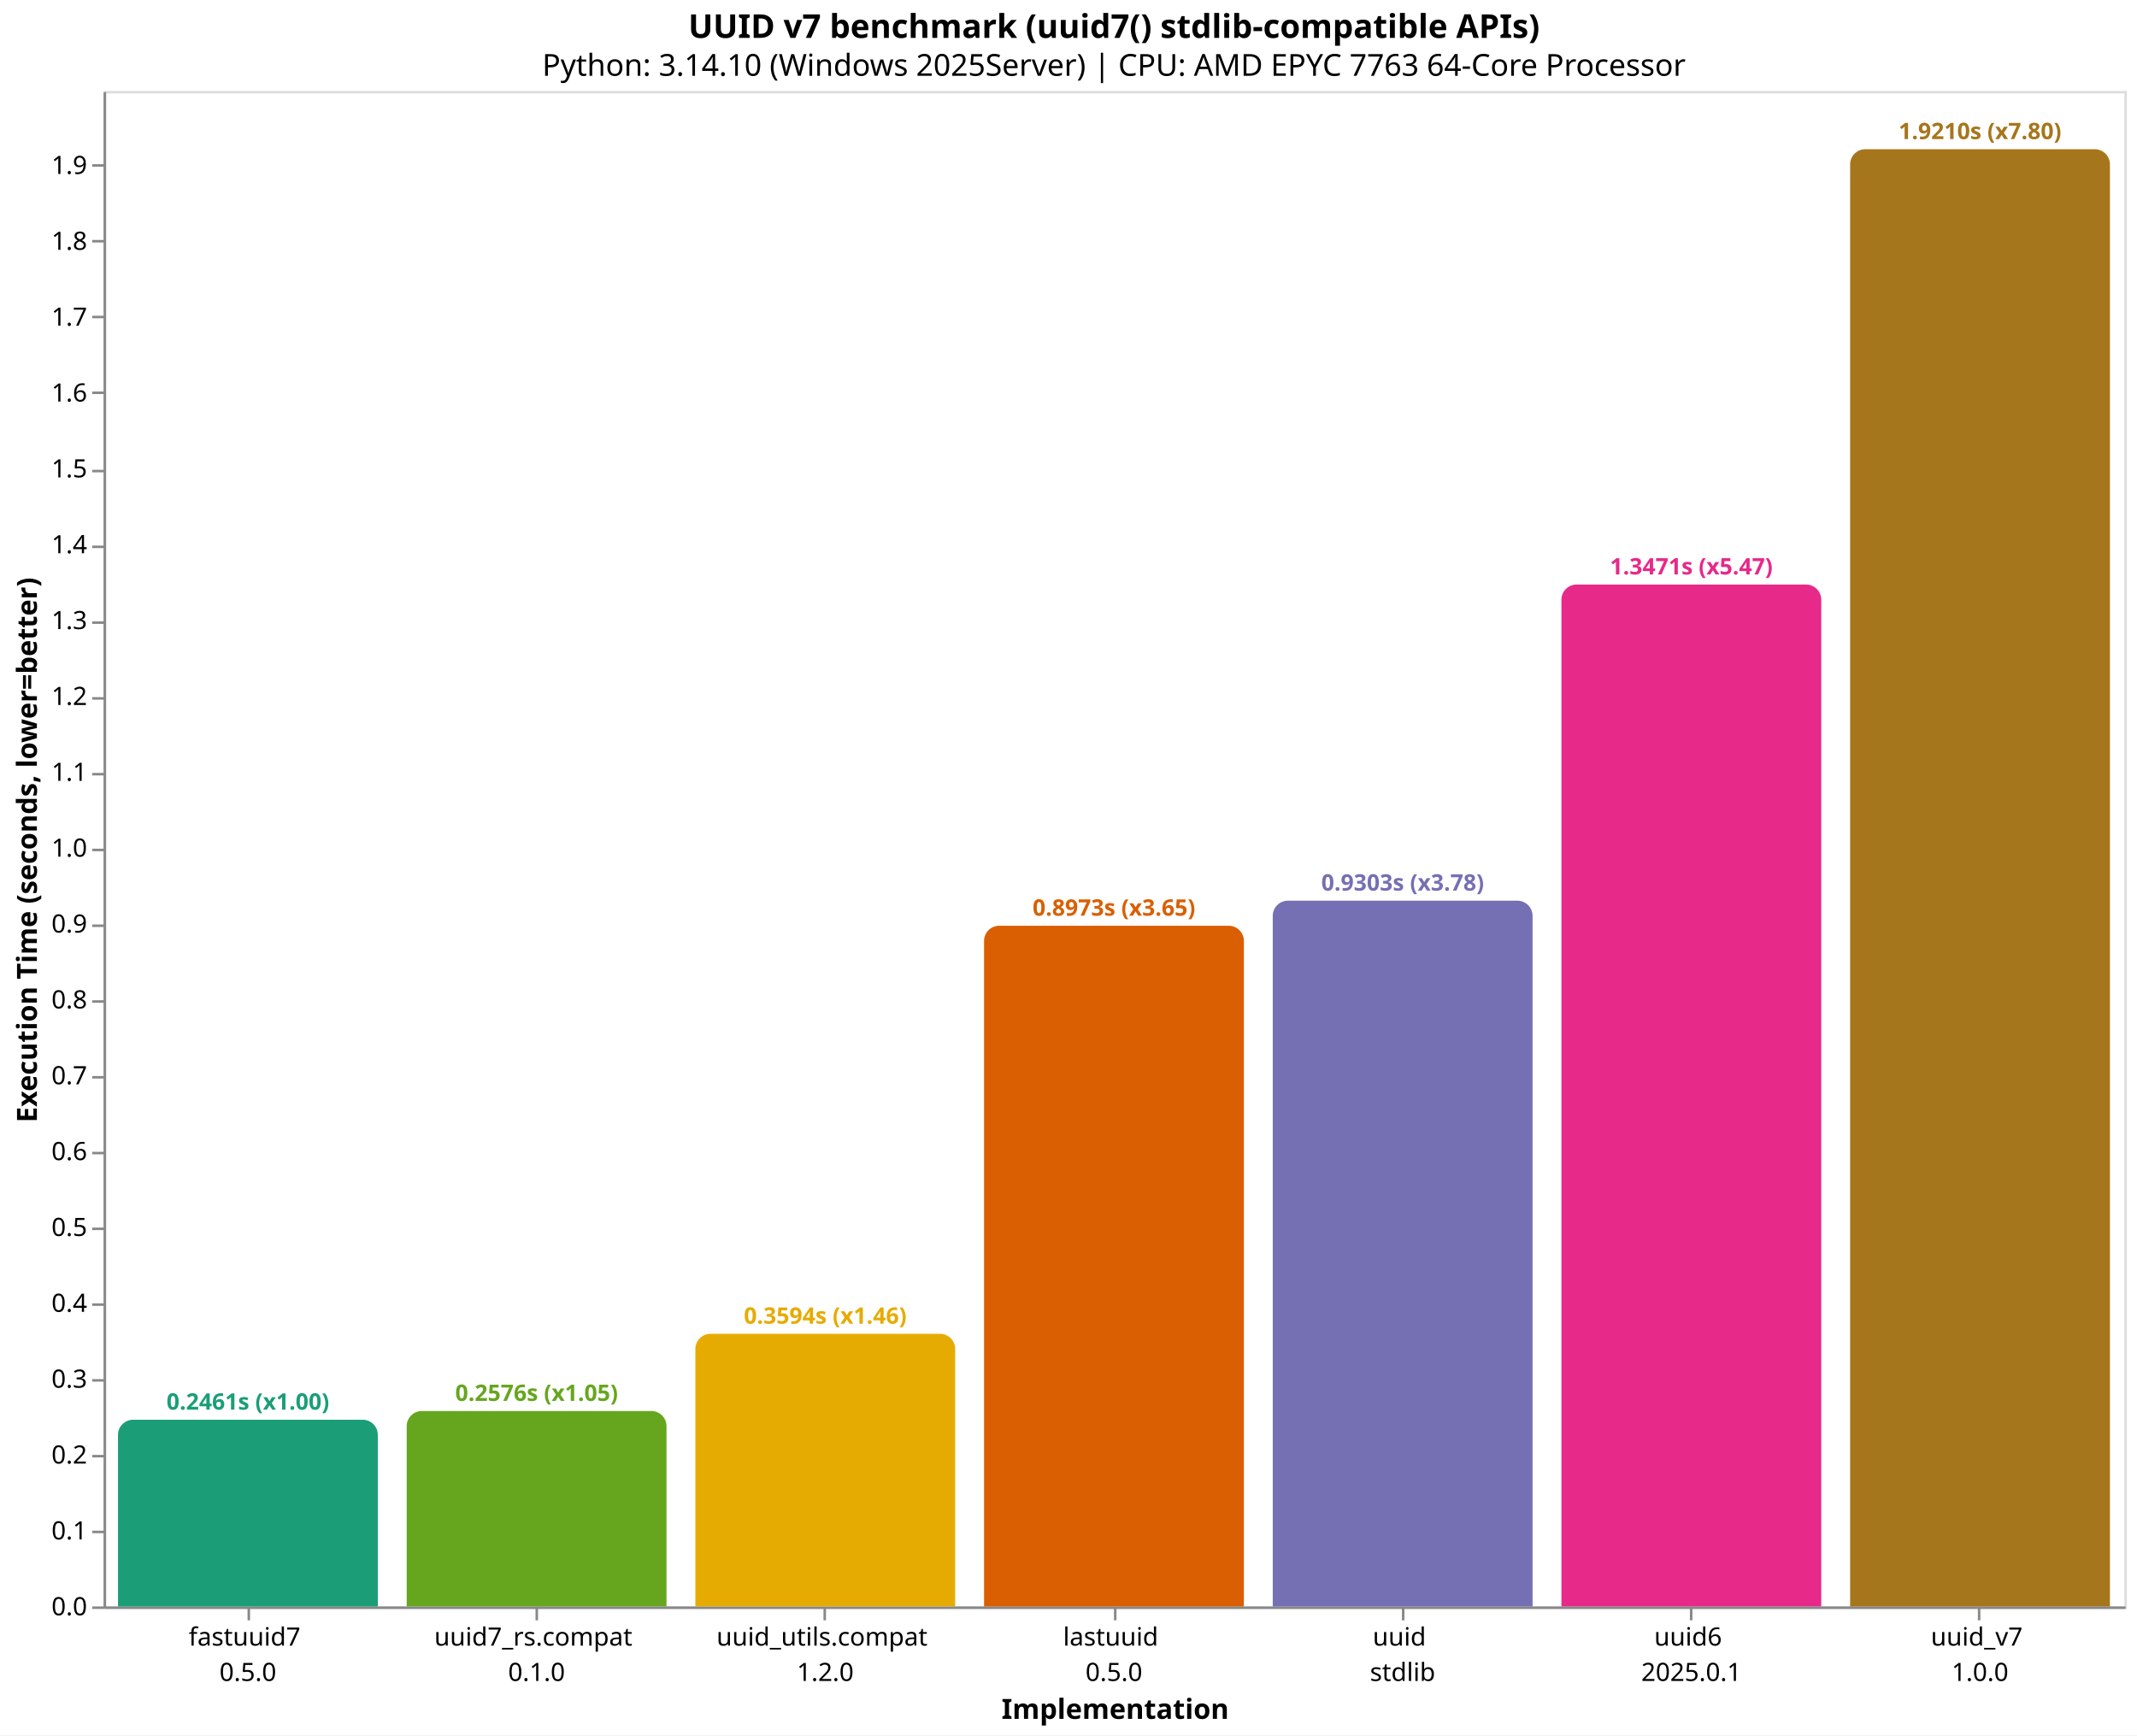
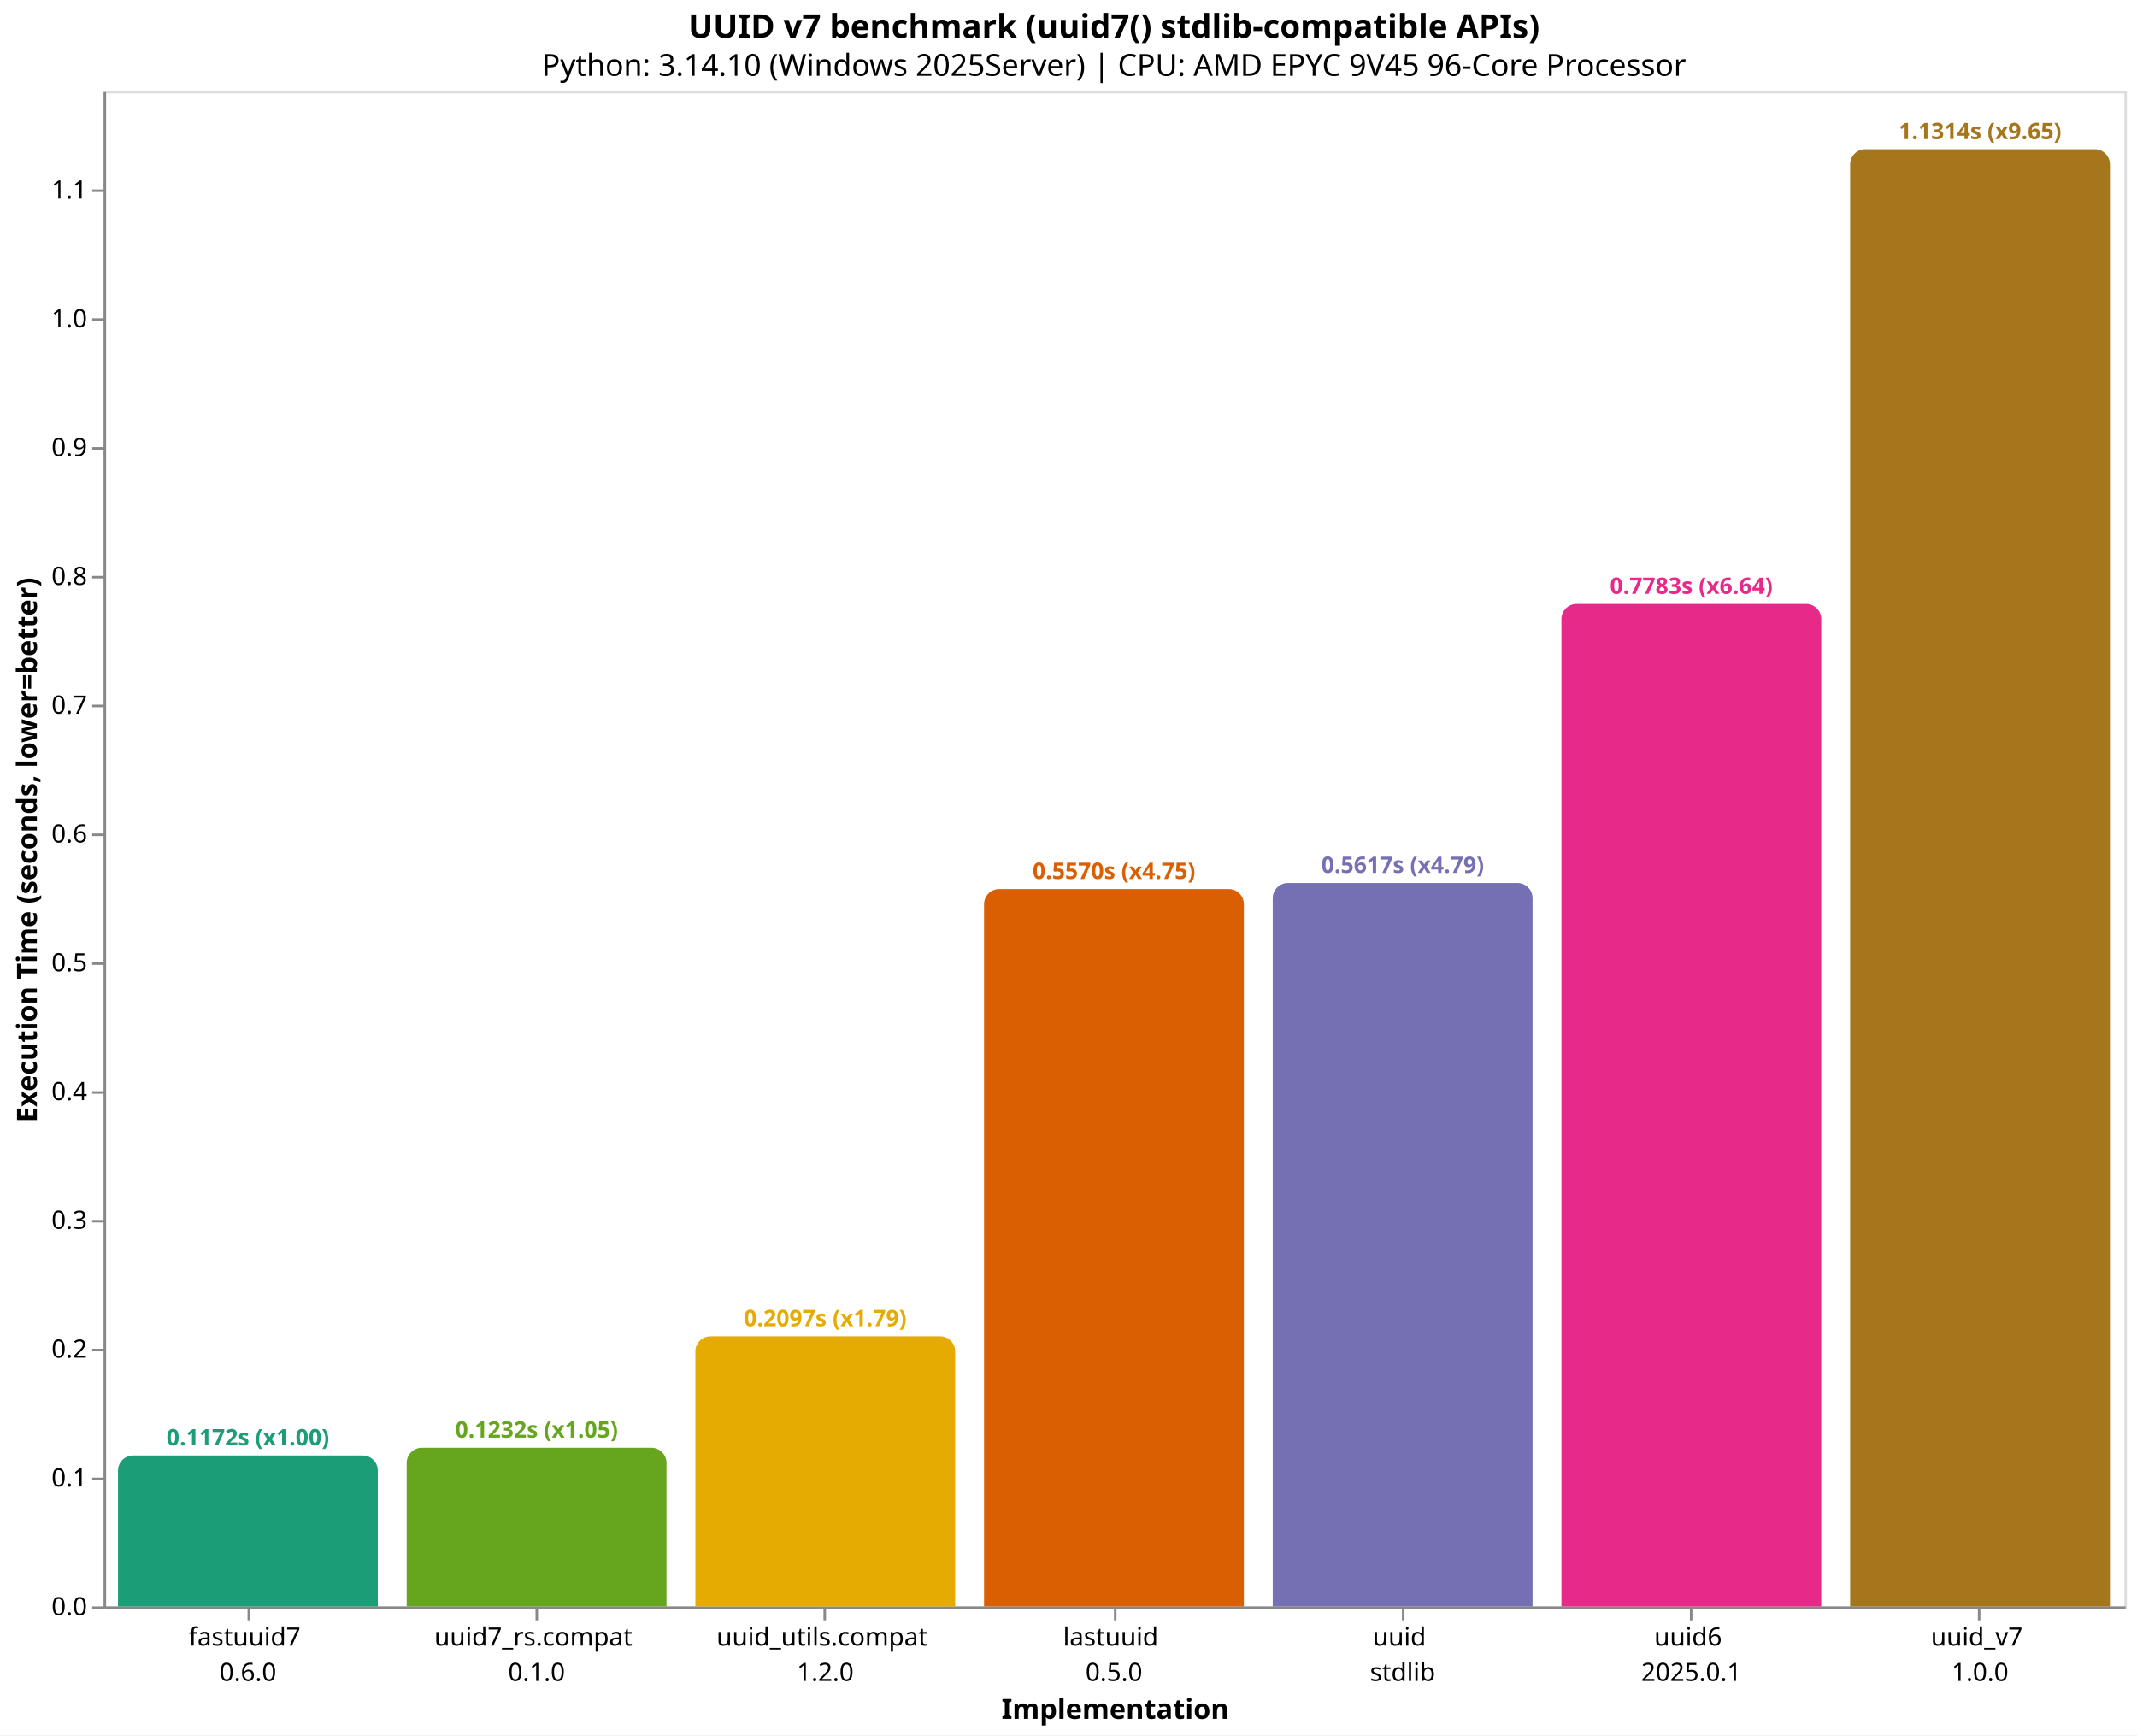
<svg xmlns="http://www.w3.org/2000/svg" version="1.1" class="marks" width="846" height="687" viewBox="0 0 846 687">
  <rect width="846" height="687" fill="white" />
  <g fill="none" stroke-miterlimit="10" transform="translate(41,36)">
    <g class="mark-group role-frame root" role="graphics-object" aria-roledescription="group mark container">
      <g transform="translate(0,0)">
        <path class="background" aria-hidden="true" d="M0.5,0.5h800v600h-800Z" stroke="#ddd" />
        <g>
-           <g class="mark-group role-axis" role="graphics-symbol" aria-roledescription="axis" aria-label="X-axis titled 'Implementation' for a discrete scale with 7 values: fastuuid7&#10;0.5.0, uuid7_rs.compat&#10;0.1.0, uuid_utils.compat&#10;1.2.0, lastuuid&#10;0.5.0, uuid&#10;stdlib, uuid6&#10;2025.0.1, uuid_v7&#10;1.0.0">
+           <g class="mark-group role-axis" role="graphics-symbol" aria-roledescription="axis" aria-label="X-axis titled 'Implementation' for a discrete scale with 7 values: fastuuid7&#10;0.6.0, uuid7_rs.compat&#10;0.1.0, uuid_utils.compat&#10;1.2.0, lastuuid&#10;0.5.0, uuid&#10;stdlib, uuid6&#10;2025.0.1, uuid_v7&#10;1.0.0">
            <g transform="translate(0.5,600.5)">
              <path class="background" aria-hidden="true" d="M0,0h0v0h0Z" pointer-events="none" />
              <g>
                <g class="mark-rule role-axis-tick" pointer-events="none">
                  <line transform="translate(57,0)" x2="0" y2="5" stroke="#888" stroke-width="1" opacity="1" />
                  <line transform="translate(171,0)" x2="0" y2="5" stroke="#888" stroke-width="1" opacity="1" />
                  <line transform="translate(285,0)" x2="0" y2="5" stroke="#888" stroke-width="1" opacity="1" />
                  <line transform="translate(400,0)" x2="0" y2="5" stroke="#888" stroke-width="1" opacity="1" />
                  <line transform="translate(514,0)" x2="0" y2="5" stroke="#888" stroke-width="1" opacity="1" />
                  <line transform="translate(628,0)" x2="0" y2="5" stroke="#888" stroke-width="1" opacity="1" />
                  <line transform="translate(742,0)" x2="0" y2="5" stroke="#888" stroke-width="1" opacity="1" />
                </g>
                <g class="mark-text role-axis-label" pointer-events="none">
                  <text text-anchor="middle" transform="translate(56.64286,15)" font-family="sans-serif" font-size="10px" fill="#000" opacity="1">
                    <tspan>fastuuid7</tspan>
-                     <tspan x="0" dy="14">0.5.0</tspan>
+                     <tspan x="0" dy="14">0.6.0</tspan>
                  </text>
                  <text text-anchor="middle" transform="translate(170.9286,15)" font-family="sans-serif" font-size="10px" fill="#000" opacity="1">
                    <tspan>uuid7_rs.compat</tspan>
                    <tspan x="0" dy="14">0.1.0</tspan>
                  </text>
                  <text text-anchor="middle" transform="translate(285.2143,15)" font-family="sans-serif" font-size="10px" fill="#000" opacity="1">
                    <tspan>uuid_utils.compat</tspan>
                    <tspan x="0" dy="14">1.2.0</tspan>
                  </text>
                  <text text-anchor="middle" transform="translate(399.5,15)" font-family="sans-serif" font-size="10px" fill="#000" opacity="1">
                    <tspan>lastuuid</tspan>
                    <tspan x="0" dy="14">0.5.0</tspan>
                  </text>
                  <text text-anchor="middle" transform="translate(513.7857,15)" font-family="sans-serif" font-size="10px" fill="#000" opacity="1">
                    <tspan>uuid</tspan>
                    <tspan x="0" dy="14">stdlib</tspan>
                  </text>
                  <text text-anchor="middle" transform="translate(628.0714,15)" font-family="sans-serif" font-size="10px" fill="#000" opacity="1">
                    <tspan>uuid6</tspan>
                    <tspan x="0" dy="14">2025.0.1</tspan>
                  </text>
                  <text text-anchor="middle" transform="translate(742.3571,15)" font-family="sans-serif" font-size="10px" fill="#000" opacity="1">
                    <tspan>uuid_v7</tspan>
                    <tspan x="0" dy="14">1.0.0</tspan>
                  </text>
                </g>
                <g class="mark-rule role-axis-domain" pointer-events="none">
                  <line transform="translate(0,0)" x2="800" y2="0" stroke="#888" stroke-width="1" opacity="1" />
                </g>
                <g class="mark-text role-axis-title" pointer-events="none">
                  <text text-anchor="middle" transform="translate(400,44)" font-family="sans-serif" font-size="11px" font-weight="bold" fill="#000" opacity="1">Implementation</text>
                </g>
              </g>
              <path class="foreground" aria-hidden="true" d="" pointer-events="none" display="none" />
            </g>
          </g>
-           <g class="mark-group role-axis" role="graphics-symbol" aria-roledescription="axis" aria-label="Y-axis titled 'Execution Time (seconds, lower=better)' for a linear scale with values from 0.0 to 2.0">
+           <g class="mark-group role-axis" role="graphics-symbol" aria-roledescription="axis" aria-label="Y-axis titled 'Execution Time (seconds, lower=better)' for a linear scale with values from 0.0 to 1.2">
            <g transform="translate(0.5,0.5)">
              <path class="background" aria-hidden="true" d="M0,0h0v0h0Z" pointer-events="none" />
              <g>
                <g class="mark-rule role-axis-tick" pointer-events="none">
                  <line transform="translate(0,600)" x2="-5" y2="0" stroke="#888" stroke-width="1" opacity="1" />
-                   <line transform="translate(0,570)" x2="-5" y2="0" stroke="#888" stroke-width="1" opacity="1" />
-                   <line transform="translate(0,540)" x2="-5" y2="0" stroke="#888" stroke-width="1" opacity="1" />
-                   <line transform="translate(0,510)" x2="-5" y2="0" stroke="#888" stroke-width="1" opacity="1" />
-                   <line transform="translate(0,480)" x2="-5" y2="0" stroke="#888" stroke-width="1" opacity="1" />
-                   <line transform="translate(0,450)" x2="-5" y2="0" stroke="#888" stroke-width="1" opacity="1" />
-                   <line transform="translate(0,420)" x2="-5" y2="0" stroke="#888" stroke-width="1" opacity="1" />
-                   <line transform="translate(0,390)" x2="-5" y2="0" stroke="#888" stroke-width="1" opacity="1" />
-                   <line transform="translate(0,360)" x2="-5" y2="0" stroke="#888" stroke-width="1" opacity="1" />
-                   <line transform="translate(0,330)" x2="-5" y2="0" stroke="#888" stroke-width="1" opacity="1" />
-                   <line transform="translate(0,300)" x2="-5" y2="0" stroke="#888" stroke-width="1" opacity="1" />
-                   <line transform="translate(0,270)" x2="-5" y2="0" stroke="#888" stroke-width="1" opacity="1" />
-                   <line transform="translate(0,240)" x2="-5" y2="0" stroke="#888" stroke-width="1" opacity="1" />
-                   <line transform="translate(0,210)" x2="-5" y2="0" stroke="#888" stroke-width="1" opacity="1" />
-                   <line transform="translate(0,180)" x2="-5" y2="0" stroke="#888" stroke-width="1" opacity="1" />
-                   <line transform="translate(0,150)" x2="-5" y2="0" stroke="#888" stroke-width="1" opacity="1" />
-                   <line transform="translate(0,119)" x2="-5" y2="0" stroke="#888" stroke-width="1" opacity="1" />
-                   <line transform="translate(0,89)" x2="-5" y2="0" stroke="#888" stroke-width="1" opacity="1" />
-                   <line transform="translate(0,59)" x2="-5" y2="0" stroke="#888" stroke-width="1" opacity="1" />
-                   <line transform="translate(0,29)" x2="-5" y2="0" stroke="#888" stroke-width="1" opacity="1" />
+                   <line transform="translate(0,549)" x2="-5" y2="0" stroke="#888" stroke-width="1" opacity="1" />
+                   <line transform="translate(0,498)" x2="-5" y2="0" stroke="#888" stroke-width="1" opacity="1" />
+                   <line transform="translate(0,447)" x2="-5" y2="0" stroke="#888" stroke-width="1" opacity="1" />
+                   <line transform="translate(0,396)" x2="-5" y2="0" stroke="#888" stroke-width="1" opacity="1" />
+                   <line transform="translate(0,345)" x2="-5" y2="0" stroke="#888" stroke-width="1" opacity="1" />
+                   <line transform="translate(0,294)" x2="-5" y2="0" stroke="#888" stroke-width="1" opacity="1" />
+                   <line transform="translate(0,243)" x2="-5" y2="0" stroke="#888" stroke-width="1" opacity="1" />
+                   <line transform="translate(0,192)" x2="-5" y2="0" stroke="#888" stroke-width="1" opacity="1" />
+                   <line transform="translate(0,141)" x2="-5" y2="0" stroke="#888" stroke-width="1" opacity="1" />
+                   <line transform="translate(0,90)" x2="-5" y2="0" stroke="#888" stroke-width="1" opacity="1" />
+                   <line transform="translate(0,39)" x2="-5" y2="0" stroke="#888" stroke-width="1" opacity="1" />
                </g>
                <g class="mark-text role-axis-label" pointer-events="none">
                  <text text-anchor="end" transform="translate(-7,603)" font-family="sans-serif" font-size="10px" fill="#000" opacity="1">0.0</text>
-                   <text text-anchor="end" transform="translate(-7,572.9669)" font-family="sans-serif" font-size="10px" fill="#000" opacity="1">0.1</text>
-                   <text text-anchor="end" transform="translate(-7,542.9338)" font-family="sans-serif" font-size="10px" fill="#000" opacity="1">0.2</text>
-                   <text text-anchor="end" transform="translate(-7,512.9007)" font-family="sans-serif" font-size="10px" fill="#000" opacity="1">0.3</text>
-                   <text text-anchor="end" transform="translate(-7,482.8676)" font-family="sans-serif" font-size="10px" fill="#000" opacity="1">0.4</text>
-                   <text text-anchor="end" transform="translate(-7,452.8345)" font-family="sans-serif" font-size="10px" fill="#000" opacity="1">0.5</text>
-                   <text text-anchor="end" transform="translate(-7,422.8014)" font-family="sans-serif" font-size="10px" fill="#000" opacity="1">0.6</text>
-                   <text text-anchor="end" transform="translate(-7,392.7683)" font-family="sans-serif" font-size="10px" fill="#000" opacity="1">0.7</text>
-                   <text text-anchor="end" transform="translate(-7,362.7352)" font-family="sans-serif" font-size="10px" fill="#000" opacity="1">0.8</text>
-                   <text text-anchor="end" transform="translate(-7,332.7021)" font-family="sans-serif" font-size="10px" fill="#000" opacity="1">0.9</text>
-                   <text text-anchor="end" transform="translate(-7,302.669)" font-family="sans-serif" font-size="10px" fill="#000" opacity="1">1.0</text>
-                   <text text-anchor="end" transform="translate(-7,272.6359)" font-family="sans-serif" font-size="10px" fill="#000" opacity="1">1.1</text>
-                   <text text-anchor="end" transform="translate(-7,242.6028)" font-family="sans-serif" font-size="10px" fill="#000" opacity="1">1.2</text>
-                   <text text-anchor="end" transform="translate(-7,212.5697)" font-family="sans-serif" font-size="10px" fill="#000" opacity="1">1.3</text>
-                   <text text-anchor="end" transform="translate(-7,182.5367)" font-family="sans-serif" font-size="10px" fill="#000" opacity="1">1.4</text>
-                   <text text-anchor="end" transform="translate(-7,152.5036)" font-family="sans-serif" font-size="10px" fill="#000" opacity="1">1.5</text>
-                   <text text-anchor="end" transform="translate(-7,122.4705)" font-family="sans-serif" font-size="10px" fill="#000" opacity="1">1.6</text>
-                   <text text-anchor="end" transform="translate(-7,92.43736)" font-family="sans-serif" font-size="10px" fill="#000" opacity="1">1.7</text>
-                   <text text-anchor="end" transform="translate(-7,62.40427)" font-family="sans-serif" font-size="10px" fill="#000" opacity="1">1.8</text>
-                   <text text-anchor="end" transform="translate(-7,32.37117)" font-family="sans-serif" font-size="10px" fill="#000" opacity="1">1.9</text>
+                   <text text-anchor="end" transform="translate(-7,552.0081)" font-family="sans-serif" font-size="10px" fill="#000" opacity="1">0.1</text>
+                   <text text-anchor="end" transform="translate(-7,501.0161)" font-family="sans-serif" font-size="10px" fill="#000" opacity="1">0.2</text>
+                   <text text-anchor="end" transform="translate(-7,450.0242)" font-family="sans-serif" font-size="10px" fill="#000" opacity="1">0.3</text>
+                   <text text-anchor="end" transform="translate(-7,399.0323)" font-family="sans-serif" font-size="10px" fill="#000" opacity="1">0.4</text>
+                   <text text-anchor="end" transform="translate(-7,348.0403)" font-family="sans-serif" font-size="10px" fill="#000" opacity="1">0.5</text>
+                   <text text-anchor="end" transform="translate(-7,297.0484)" font-family="sans-serif" font-size="10px" fill="#000" opacity="1">0.6</text>
+                   <text text-anchor="end" transform="translate(-7,246.0564)" font-family="sans-serif" font-size="10px" fill="#000" opacity="1">0.7</text>
+                   <text text-anchor="end" transform="translate(-7,195.0645)" font-family="sans-serif" font-size="10px" fill="#000" opacity="1">0.8</text>
+                   <text text-anchor="end" transform="translate(-7,144.0726)" font-family="sans-serif" font-size="10px" fill="#000" opacity="1">0.9</text>
+                   <text text-anchor="end" transform="translate(-7,93.08063)" font-family="sans-serif" font-size="10px" fill="#000" opacity="1">1.0</text>
+                   <text text-anchor="end" transform="translate(-7,42.0887)" font-family="sans-serif" font-size="10px" fill="#000" opacity="1">1.1</text>
                </g>
                <g class="mark-rule role-axis-domain" pointer-events="none">
                  <line transform="translate(0,600)" x2="0" y2="-600" stroke="#888" stroke-width="1" opacity="1" />
                </g>
                <g class="mark-text role-axis-title" pointer-events="none">
                  <text text-anchor="middle" transform="translate(-24.90137,300) rotate(-90) translate(0,-2)" font-family="sans-serif" font-size="11px" font-weight="bold" fill="#000" opacity="1">Execution Time (seconds, lower=better)</text>
                </g>
              </g>
              <path class="foreground" aria-hidden="true" d="" pointer-events="none" display="none" />
            </g>
          </g>
          <g class="mark-group role-scope" role="graphics-object" aria-roledescription="group mark container">
-             <g transform="translate(5.714286,526.0789)">
-               <path class="background" aria-hidden="true" d="M6,0L96.857,0C100.169,0,102.857,2.689,102.857,6L102.857,73.921C102.857,73.921,102.857,73.921,102.857,73.921L0,73.921C0,73.921,0,73.921,0,73.921L0,6C0,2.689,2.689,0,6,0Z" />
+             <g transform="translate(5.714286,540.2343)">
+               <path class="background" aria-hidden="true" d="M6,0L96.857,0C100.169,0,102.857,2.689,102.857,6L102.857,59.766C102.857,59.766,102.857,59.766,102.857,59.766L0,59.766C0,59.766,0,59.766,0,59.766L0,6C0,2.689,2.689,0,6,0Z" />
              <g clip-path="url(#clip10)">
                <g class="mark-group role-scope" role="graphics-object" aria-roledescription="group mark container">
-                   <g transform="translate(0,-526.0789)">
-                     <path class="background" aria-hidden="true" d="M0,0h102.857v0h-102.857Z" />
-                     <g>
-                       <g class="mark-rect role-mark layer_0_marks" role="graphics-object" aria-roledescription="rect mark container">
-                         <path aria-label="Implementation: fastuuid7&#10;0.5.0; Execution Time (seconds, lower=better): 0.2461322; implementation: fastuuid7; Execution Time (s): 0.2461; Slowdown: 1.00" role="graphics-symbol" aria-roledescription="bar" d="M0,526.079h102.857v73.921h-102.857Z" fill="#1b9e77" />
-                       </g>
-                     </g>
-                     <path class="foreground" aria-hidden="true" d="" display="none" />
-                   </g>
-                 </g>
-               </g>
-               <path class="foreground" aria-hidden="true" d="" display="none" />
-             </g>
-             <g transform="translate(120,522.6256)">
-               <path class="background" aria-hidden="true" d="M6,0L96.857,0C100.169,0,102.857,2.689,102.857,6L102.857,77.374C102.857,77.374,102.857,77.374,102.857,77.374L0,77.374C0,77.374,0,77.374,0,77.374L0,6C0,2.689,2.689,0,6,0Z" />
+                   <g transform="translate(0,-540.2343)">
+                     <path class="background" aria-hidden="true" d="M0,0h102.857v0h-102.857Z" />
+                     <g>
+                       <g class="mark-rect role-mark layer_0_marks" role="graphics-object" aria-roledescription="rect mark container">
+                         <path aria-label="Implementation: fastuuid7&#10;0.6.0; Execution Time (seconds, lower=better): 0.1172062; implementation: fastuuid7; Execution Time (s): 0.1172; Slowdown: 1.00" role="graphics-symbol" aria-roledescription="bar" d="M0,540.234h102.857v59.766h-102.857Z" fill="#1b9e77" />
+                       </g>
+                     </g>
+                     <path class="foreground" aria-hidden="true" d="" display="none" />
+                   </g>
+                 </g>
+               </g>
+               <path class="foreground" aria-hidden="true" d="" display="none" />
+             </g>
+             <g transform="translate(120,537.1735)">
+               <path class="background" aria-hidden="true" d="M6,0L96.857,0C100.169,0,102.857,2.689,102.857,6L102.857,62.826C102.857,62.826,102.857,62.826,102.857,62.826L0,62.826C0,62.826,0,62.826,0,62.826L0,6C0,2.689,2.689,0,6,0Z" />
              <g clip-path="url(#clip11)">
                <g class="mark-group role-scope" role="graphics-object" aria-roledescription="group mark container">
-                   <g transform="translate(0,-522.6256)">
-                     <path class="background" aria-hidden="true" d="M0,0h102.857v0h-102.857Z" />
-                     <g>
-                       <g class="mark-rect role-mark layer_0_marks" role="graphics-object" aria-roledescription="rect mark container">
-                         <path aria-label="Implementation: uuid7_rs.compat&#10;0.1.0; Execution Time (seconds, lower=better): 0.2576306; implementation: uuid7_rs.compat; Execution Time (s): 0.2576; Slowdown: 1.05" role="graphics-symbol" aria-roledescription="bar" d="M0,522.626h102.857v77.374h-102.857Z" fill="#66a61e" />
-                       </g>
-                     </g>
-                     <path class="foreground" aria-hidden="true" d="" display="none" />
-                   </g>
-                 </g>
-               </g>
-               <path class="foreground" aria-hidden="true" d="" display="none" />
-             </g>
-             <g transform="translate(234.2857,492.0595)">
-               <path class="background" aria-hidden="true" d="M6,0L96.857,0C100.169,0,102.857,2.689,102.857,6L102.857,107.941C102.857,107.941,102.857,107.941,102.857,107.941L0,107.941C0,107.941,0,107.941,0,107.941L0,6C0,2.689,2.689,0,6,0Z" />
+                   <g transform="translate(0,-537.1735)">
+                     <path class="background" aria-hidden="true" d="M0,0h102.857v0h-102.857Z" />
+                     <g>
+                       <g class="mark-rect role-mark layer_0_marks" role="graphics-object" aria-roledescription="rect mark container">
+                         <path aria-label="Implementation: uuid7_rs.compat&#10;0.1.0; Execution Time (seconds, lower=better): 0.1232086; implementation: uuid7_rs.compat; Execution Time (s): 0.1232; Slowdown: 1.05" role="graphics-symbol" aria-roledescription="bar" d="M0,537.174h102.857v62.826h-102.857Z" fill="#66a61e" />
+                       </g>
+                     </g>
+                     <path class="foreground" aria-hidden="true" d="" display="none" />
+                   </g>
+                 </g>
+               </g>
+               <path class="foreground" aria-hidden="true" d="" display="none" />
+             </g>
+             <g transform="translate(234.2857,493.0638)">
+               <path class="background" aria-hidden="true" d="M6,0L96.857,0C100.169,0,102.857,2.689,102.857,6L102.857,106.936C102.857,106.936,102.857,106.936,102.857,106.936L0,106.936C0,106.936,0,106.936,0,106.936L0,6C0,2.689,2.689,0,6,0Z" />
              <g clip-path="url(#clip12)">
                <g class="mark-group role-scope" role="graphics-object" aria-roledescription="group mark container">
-                   <g transform="translate(0,-492.0595)">
-                     <path class="background" aria-hidden="true" d="M0,0h102.857v0h-102.857Z" />
-                     <g>
-                       <g class="mark-rect role-mark layer_0_marks" role="graphics-object" aria-roledescription="rect mark container">
-                         <path aria-label="Implementation: uuid_utils.compat&#10;1.2.0; Execution Time (seconds, lower=better): 0.3594053; implementation: uuid_utils.compat; Execution Time (s): 0.3594; Slowdown: 1.46" role="graphics-symbol" aria-roledescription="bar" d="M0,492.059h102.857v107.941h-102.857Z" fill="#e6ab02" />
-                       </g>
-                     </g>
-                     <path class="foreground" aria-hidden="true" d="" display="none" />
-                   </g>
-                 </g>
-               </g>
-               <path class="foreground" aria-hidden="true" d="" display="none" />
-             </g>
-             <g transform="translate(348.5714,330.5168)">
-               <path class="background" aria-hidden="true" d="M6,0L96.857,0C100.169,0,102.857,2.689,102.857,6L102.857,269.483C102.857,269.483,102.857,269.483,102.857,269.483L0,269.483C0,269.483,0,269.483,0,269.483L0,6C0,2.689,2.689,0,6,0Z" />
+                   <g transform="translate(0,-493.0638)">
+                     <path class="background" aria-hidden="true" d="M0,0h102.857v0h-102.857Z" />
+                     <g>
+                       <g class="mark-rect role-mark layer_0_marks" role="graphics-object" aria-roledescription="rect mark container">
+                         <path aria-label="Implementation: uuid_utils.compat&#10;1.2.0; Execution Time (seconds, lower=better): 0.209712; implementation: uuid_utils.compat; Execution Time (s): 0.2097; Slowdown: 1.79" role="graphics-symbol" aria-roledescription="bar" d="M0,493.064h102.857v106.936h-102.857Z" fill="#e6ab02" />
+                       </g>
+                     </g>
+                     <path class="foreground" aria-hidden="true" d="" display="none" />
+                   </g>
+                 </g>
+               </g>
+               <path class="foreground" aria-hidden="true" d="" display="none" />
+             </g>
+             <g transform="translate(348.5714,315.9766)">
+               <path class="background" aria-hidden="true" d="M6,0L96.857,0C100.169,0,102.857,2.689,102.857,6L102.857,284.023C102.857,284.023,102.857,284.023,102.857,284.023L0,284.023C0,284.023,0,284.023,0,284.023L0,6C0,2.689,2.689,0,6,0Z" />
              <g clip-path="url(#clip13)">
                <g class="mark-group role-scope" role="graphics-object" aria-roledescription="group mark container">
-                   <g transform="translate(0,-330.5168)">
-                     <path class="background" aria-hidden="true" d="M0,0h102.857v0h-102.857Z" />
-                     <g>
-                       <g class="mark-rect role-mark layer_0_marks" role="graphics-object" aria-roledescription="rect mark container">
-                         <path aria-label="Implementation: lastuuid&#10;0.5.0; Execution Time (seconds, lower=better): 0.8972874; implementation: lastuuid; Execution Time (s): 0.8973; Slowdown: 3.65" role="graphics-symbol" aria-roledescription="bar" d="M0,330.517h102.857v269.483h-102.857Z" fill="#d95f02" />
-                       </g>
-                     </g>
-                     <path class="foreground" aria-hidden="true" d="" display="none" />
-                   </g>
-                 </g>
-               </g>
-               <path class="foreground" aria-hidden="true" d="" display="none" />
-             </g>
-             <g transform="translate(462.8571,320.5875)">
-               <path class="background" aria-hidden="true" d="M6,0L96.857,0C100.169,0,102.857,2.689,102.857,6L102.857,279.413C102.857,279.413,102.857,279.413,102.857,279.413L0,279.413C0,279.413,0,279.413,0,279.413L0,6C0,2.689,2.689,0,6,0Z" />
+                   <g transform="translate(0,-315.9766)">
+                     <path class="background" aria-hidden="true" d="M0,0h102.857v0h-102.857Z" />
+                     <g>
+                       <g class="mark-rect role-mark layer_0_marks" role="graphics-object" aria-roledescription="rect mark container">
+                         <path aria-label="Implementation: lastuuid&#10;0.5.0; Execution Time (seconds, lower=better): 0.5569967; implementation: lastuuid; Execution Time (s): 0.5570; Slowdown: 4.75" role="graphics-symbol" aria-roledescription="bar" d="M0,315.977h102.857v284.023h-102.857Z" fill="#d95f02" />
+                       </g>
+                     </g>
+                     <path class="foreground" aria-hidden="true" d="" display="none" />
+                   </g>
+                 </g>
+               </g>
+               <path class="foreground" aria-hidden="true" d="" display="none" />
+             </g>
+             <g transform="translate(462.8571,313.5817)">
+               <path class="background" aria-hidden="true" d="M6,0L96.857,0C100.169,0,102.857,2.689,102.857,6L102.857,286.418C102.857,286.418,102.857,286.418,102.857,286.418L0,286.418C0,286.418,0,286.418,0,286.418L0,6C0,2.689,2.689,0,6,0Z" />
              <g clip-path="url(#clip14)">
                <g class="mark-group role-scope" role="graphics-object" aria-roledescription="group mark container">
-                   <g transform="translate(0,-320.5875)">
-                     <path class="background" aria-hidden="true" d="M0,0h102.857v0h-102.857Z" />
-                     <g>
-                       <g class="mark-rect role-mark layer_0_marks" role="graphics-object" aria-roledescription="rect mark container">
-                         <path aria-label="Implementation: uuid&#10;stdlib; Execution Time (seconds, lower=better): 0.9303487; implementation: uuid; Execution Time (s): 0.9303; Slowdown: 3.78" role="graphics-symbol" aria-roledescription="bar" d="M0,320.587h102.857v279.413h-102.857Z" fill="#7570b3" />
-                       </g>
-                     </g>
-                     <path class="foreground" aria-hidden="true" d="" display="none" />
-                   </g>
-                 </g>
-               </g>
-               <path class="foreground" aria-hidden="true" d="" display="none" />
-             </g>
-             <g transform="translate(577.1429,195.4236)">
-               <path class="background" aria-hidden="true" d="M6,0L96.857,0C100.169,0,102.857,2.689,102.857,6L102.857,404.576C102.857,404.576,102.857,404.576,102.857,404.576L0,404.576C0,404.576,0,404.576,0,404.576L0,6C0,2.689,2.689,0,6,0Z" />
+                   <g transform="translate(0,-313.5817)">
+                     <path class="background" aria-hidden="true" d="M0,0h102.857v0h-102.857Z" />
+                     <g>
+                       <g class="mark-rect role-mark layer_0_marks" role="graphics-object" aria-roledescription="rect mark container">
+                         <path aria-label="Implementation: uuid&#10;stdlib; Execution Time (seconds, lower=better): 0.5616934; implementation: uuid; Execution Time (s): 0.5617; Slowdown: 4.79" role="graphics-symbol" aria-roledescription="bar" d="M0,313.582h102.857v286.418h-102.857Z" fill="#7570b3" />
+                       </g>
+                     </g>
+                     <path class="foreground" aria-hidden="true" d="" display="none" />
+                   </g>
+                 </g>
+               </g>
+               <path class="foreground" aria-hidden="true" d="" display="none" />
+             </g>
+             <g transform="translate(577.1429,203.1052)">
+               <path class="background" aria-hidden="true" d="M6,0L96.857,0C100.169,0,102.857,2.689,102.857,6L102.857,396.895C102.857,396.895,102.857,396.895,102.857,396.895L0,396.895C0,396.895,0,396.895,0,396.895L0,6C0,2.689,2.689,0,6,0Z" />
              <g clip-path="url(#clip15)">
                <g class="mark-group role-scope" role="graphics-object" aria-roledescription="group mark container">
-                   <g transform="translate(0,-195.4236)">
-                     <path class="background" aria-hidden="true" d="M0,0h102.857v0h-102.857Z" />
-                     <g>
-                       <g class="mark-rect role-mark layer_0_marks" role="graphics-object" aria-roledescription="rect mark container">
-                         <path aria-label="Implementation: uuid6&#10;2025.0.1; Execution Time (seconds, lower=better): 1.3471017; implementation: uuid6; Execution Time (s): 1.3471; Slowdown: 5.47" role="graphics-symbol" aria-roledescription="bar" d="M0,195.424h102.857v404.576h-102.857Z" fill="#e7298a" />
+                   <g transform="translate(0,-203.1052)">
+                     <path class="background" aria-hidden="true" d="M0,0h102.857v0h-102.857Z" />
+                     <g>
+                       <g class="mark-rect role-mark layer_0_marks" role="graphics-object" aria-roledescription="rect mark container">
+                         <path aria-label="Implementation: uuid6&#10;2025.0.1; Execution Time (seconds, lower=better): 0.7783482; implementation: uuid6; Execution Time (s): 0.7783; Slowdown: 6.64" role="graphics-symbol" aria-roledescription="bar" d="M0,203.105h102.857v396.895h-102.857Z" fill="#e7298a" />
                      </g>
                    </g>
                    <path class="foreground" aria-hidden="true" d="" display="none" />
                  </g>
                </g>
              </g>
              <path class="foreground" aria-hidden="true" d="" display="none" />
            </g>
            <g transform="translate(691.4286,23.07692)">
              <path class="background" aria-hidden="true" d="M6,0L96.857,0C100.169,0,102.857,2.689,102.857,6L102.857,576.923C102.857,576.923,102.857,576.923,102.857,576.923L0,576.923C0,576.923,0,576.923,0,576.923L0,6C0,2.689,2.689,0,6,0Z" />
              <g clip-path="url(#clip16)">
                <g class="mark-group role-scope" role="graphics-object" aria-roledescription="group mark container">
                  <g transform="translate(0,-23.07692)">
                    <path class="background" aria-hidden="true" d="M0,0h102.857v0h-102.857Z" />
                    <g>
                      <g class="mark-rect role-mark layer_0_marks" role="graphics-object" aria-roledescription="rect mark container">
-                         <path aria-label="Implementation: uuid_v7&#10;1.0.0; Execution Time (seconds, lower=better): 1.9209577; implementation: uuid_v7; Execution Time (s): 1.9210; Slowdown: 7.80" role="graphics-symbol" aria-roledescription="bar" d="M0,23.077h102.857v576.923h-102.857Z" fill="#a6761d" />
+                         <path aria-label="Implementation: uuid_v7&#10;1.0.0; Execution Time (seconds, lower=better): 1.1314006; implementation: uuid_v7; Execution Time (s): 1.1314; Slowdown: 9.65" role="graphics-symbol" aria-roledescription="bar" d="M0,23.077h102.857v576.923h-102.857Z" fill="#a6761d" />
                      </g>
                    </g>
                    <path class="foreground" aria-hidden="true" d="" display="none" />
                  </g>
                </g>
              </g>
              <path class="foreground" aria-hidden="true" d="" display="none" />
            </g>
          </g>
          <g class="mark-text role-mark layer_1_marks" role="graphics-object" aria-roledescription="text mark container">
-             <text aria-label="Implementation: fastuuid7&#10;0.5.0; Execution Time (seconds, lower=better): 0.2461322; implementation: fastuuid7; label: 0.2461s (x1.00); Execution Time (s): 0.2461; Slowdown: 1.00" role="graphics-symbol" aria-roledescription="text mark" text-anchor="middle" transform="translate(57.14286,522.0789)" font-family="sans-serif" font-size="9px" font-weight="bold" fill="#1b9e77">0.2461s (x1.00)</text>
-             <text aria-label="Implementation: uuid7_rs.compat&#10;0.1.0; Execution Time (seconds, lower=better): 0.2576306; implementation: uuid7_rs.compat; label: 0.2576s (x1.05); Execution Time (s): 0.2576; Slowdown: 1.05" role="graphics-symbol" aria-roledescription="text mark" text-anchor="middle" transform="translate(171.4286,518.6256)" font-family="sans-serif" font-size="9px" font-weight="bold" fill="#66a61e">0.2576s (x1.05)</text>
-             <text aria-label="Implementation: uuid_utils.compat&#10;1.2.0; Execution Time (seconds, lower=better): 0.3594053; implementation: uuid_utils.compat; label: 0.3594s (x1.46); Execution Time (s): 0.3594; Slowdown: 1.46" role="graphics-symbol" aria-roledescription="text mark" text-anchor="middle" transform="translate(285.7143,488.0595)" font-family="sans-serif" font-size="9px" font-weight="bold" fill="#e6ab02">0.3594s (x1.46)</text>
-             <text aria-label="Implementation: lastuuid&#10;0.5.0; Execution Time (seconds, lower=better): 0.8972874; implementation: lastuuid; label: 0.8973s (x3.65); Execution Time (s): 0.8973; Slowdown: 3.65" role="graphics-symbol" aria-roledescription="text mark" text-anchor="middle" transform="translate(400,326.5168)" font-family="sans-serif" font-size="9px" font-weight="bold" fill="#d95f02">0.8973s (x3.65)</text>
-             <text aria-label="Implementation: uuid&#10;stdlib; Execution Time (seconds, lower=better): 0.9303487; implementation: uuid; label: 0.9303s (x3.78); Execution Time (s): 0.9303; Slowdown: 3.78" role="graphics-symbol" aria-roledescription="text mark" text-anchor="middle" transform="translate(514.2857,316.5875)" font-family="sans-serif" font-size="9px" font-weight="bold" fill="#7570b3">0.9303s (x3.78)</text>
-             <text aria-label="Implementation: uuid6&#10;2025.0.1; Execution Time (seconds, lower=better): 1.3471017; implementation: uuid6; label: 1.3471s (x5.47); Execution Time (s): 1.3471; Slowdown: 5.47" role="graphics-symbol" aria-roledescription="text mark" text-anchor="middle" transform="translate(628.5714,191.4236)" font-family="sans-serif" font-size="9px" font-weight="bold" fill="#e7298a">1.3471s (x5.47)</text>
-             <text aria-label="Implementation: uuid_v7&#10;1.0.0; Execution Time (seconds, lower=better): 1.9209577; implementation: uuid_v7; label: 1.9210s (x7.80); Execution Time (s): 1.9210; Slowdown: 7.80" role="graphics-symbol" aria-roledescription="text mark" text-anchor="middle" transform="translate(742.8571,19.07692)" font-family="sans-serif" font-size="9px" font-weight="bold" fill="#a6761d">1.9210s (x7.80)</text>
+             <text aria-label="Implementation: fastuuid7&#10;0.6.0; Execution Time (seconds, lower=better): 0.1172062; implementation: fastuuid7; label: 0.1172s (x1.00); Execution Time (s): 0.1172; Slowdown: 1.00" role="graphics-symbol" aria-roledescription="text mark" text-anchor="middle" transform="translate(57.14286,536.2343)" font-family="sans-serif" font-size="9px" font-weight="bold" fill="#1b9e77">0.1172s (x1.00)</text>
+             <text aria-label="Implementation: uuid7_rs.compat&#10;0.1.0; Execution Time (seconds, lower=better): 0.1232086; implementation: uuid7_rs.compat; label: 0.1232s (x1.05); Execution Time (s): 0.1232; Slowdown: 1.05" role="graphics-symbol" aria-roledescription="text mark" text-anchor="middle" transform="translate(171.4286,533.1735)" font-family="sans-serif" font-size="9px" font-weight="bold" fill="#66a61e">0.1232s (x1.05)</text>
+             <text aria-label="Implementation: uuid_utils.compat&#10;1.2.0; Execution Time (seconds, lower=better): 0.209712; implementation: uuid_utils.compat; label: 0.2097s (x1.79); Execution Time (s): 0.2097; Slowdown: 1.79" role="graphics-symbol" aria-roledescription="text mark" text-anchor="middle" transform="translate(285.7143,489.0638)" font-family="sans-serif" font-size="9px" font-weight="bold" fill="#e6ab02">0.2097s (x1.79)</text>
+             <text aria-label="Implementation: lastuuid&#10;0.5.0; Execution Time (seconds, lower=better): 0.5569967; implementation: lastuuid; label: 0.5570s (x4.75); Execution Time (s): 0.5570; Slowdown: 4.75" role="graphics-symbol" aria-roledescription="text mark" text-anchor="middle" transform="translate(400,311.9766)" font-family="sans-serif" font-size="9px" font-weight="bold" fill="#d95f02">0.5570s (x4.75)</text>
+             <text aria-label="Implementation: uuid&#10;stdlib; Execution Time (seconds, lower=better): 0.5616934; implementation: uuid; label: 0.5617s (x4.79); Execution Time (s): 0.5617; Slowdown: 4.79" role="graphics-symbol" aria-roledescription="text mark" text-anchor="middle" transform="translate(514.2857,309.5817)" font-family="sans-serif" font-size="9px" font-weight="bold" fill="#7570b3">0.5617s (x4.79)</text>
+             <text aria-label="Implementation: uuid6&#10;2025.0.1; Execution Time (seconds, lower=better): 0.7783482; implementation: uuid6; label: 0.7783s (x6.64); Execution Time (s): 0.7783; Slowdown: 6.64" role="graphics-symbol" aria-roledescription="text mark" text-anchor="middle" transform="translate(628.5714,199.1052)" font-family="sans-serif" font-size="9px" font-weight="bold" fill="#e7298a">0.7783s (x6.64)</text>
+             <text aria-label="Implementation: uuid_v7&#10;1.0.0; Execution Time (seconds, lower=better): 1.1314006; implementation: uuid_v7; label: 1.1314s (x9.65); Execution Time (s): 1.1314; Slowdown: 9.65" role="graphics-symbol" aria-roledescription="text mark" text-anchor="middle" transform="translate(742.8571,19.07692)" font-family="sans-serif" font-size="9px" font-weight="bold" fill="#a6761d">1.1314s (x9.65)</text>
          </g>
          <g class="mark-group role-title">
            <g transform="translate(400,-31)">
              <path class="background" aria-hidden="true" d="M0,0h0v0h0Z" pointer-events="none" />
              <g>
                <g class="mark-text role-title-text" role="graphics-symbol" aria-roledescription="title" aria-label="Title text 'UUID v7 benchmark (uuid7() stdlib-compatible APIs)'" pointer-events="none">
                  <text text-anchor="middle" transform="translate(0,10)" font-family="sans-serif" font-size="13px" font-weight="bold" fill="#000" opacity="1">UUID v7 benchmark (uuid7() stdlib-compatible APIs)</text>
                </g>
-                 <g class="mark-text role-title-subtitle" role="graphics-symbol" aria-roledescription="subtitle" aria-label="Subtitle text 'Python: 3.14.10 (Windows 2025Server) | CPU: AMD EPYC 7763 64-Core Processor'" pointer-events="none">
-                   <text text-anchor="middle" transform="translate(0,25)" font-family="sans-serif" font-size="12px" fill="#000" opacity="1">Python: 3.14.10 (Windows 2025Server) | CPU: AMD EPYC 7763 64-Core Processor</text>
+                 <g class="mark-text role-title-subtitle" role="graphics-symbol" aria-roledescription="subtitle" aria-label="Subtitle text 'Python: 3.14.10 (Windows 2025Server) | CPU: AMD EPYC 9V45 96-Core Processor'" pointer-events="none">
+                   <text text-anchor="middle" transform="translate(0,25)" font-family="sans-serif" font-size="12px" fill="#000" opacity="1">Python: 3.14.10 (Windows 2025Server) | CPU: AMD EPYC 9V45 96-Core Processor</text>
                </g>
              </g>
              <path class="foreground" aria-hidden="true" d="" pointer-events="none" display="none" />
            </g>
          </g>
        </g>
        <path class="foreground" aria-hidden="true" d="" display="none" />
      </g>
    </g>
  </g>
  <defs>
    <clipPath id="clip10">
-       <path d="M6,0L96.857,0C100.169,0,102.857,2.689,102.857,6L102.857,73.921C102.857,73.921,102.857,73.921,102.857,73.921L0,73.921C0,73.921,0,73.921,0,73.921L0,6C0,2.689,2.689,0,6,0Z" />
+       <path d="M6,0L96.857,0C100.169,0,102.857,2.689,102.857,6L102.857,59.766C102.857,59.766,102.857,59.766,102.857,59.766L0,59.766C0,59.766,0,59.766,0,59.766L0,6C0,2.689,2.689,0,6,0Z" />
    </clipPath>
    <clipPath id="clip11">
-       <path d="M6,0L96.857,0C100.169,0,102.857,2.689,102.857,6L102.857,77.374C102.857,77.374,102.857,77.374,102.857,77.374L0,77.374C0,77.374,0,77.374,0,77.374L0,6C0,2.689,2.689,0,6,0Z" />
+       <path d="M6,0L96.857,0C100.169,0,102.857,2.689,102.857,6L102.857,62.826C102.857,62.826,102.857,62.826,102.857,62.826L0,62.826C0,62.826,0,62.826,0,62.826L0,6C0,2.689,2.689,0,6,0Z" />
    </clipPath>
    <clipPath id="clip12">
-       <path d="M6,0L96.857,0C100.169,0,102.857,2.689,102.857,6L102.857,107.941C102.857,107.941,102.857,107.941,102.857,107.941L0,107.941C0,107.941,0,107.941,0,107.941L0,6C0,2.689,2.689,0,6,0Z" />
+       <path d="M6,0L96.857,0C100.169,0,102.857,2.689,102.857,6L102.857,106.936C102.857,106.936,102.857,106.936,102.857,106.936L0,106.936C0,106.936,0,106.936,0,106.936L0,6C0,2.689,2.689,0,6,0Z" />
    </clipPath>
    <clipPath id="clip13">
-       <path d="M6,0L96.857,0C100.169,0,102.857,2.689,102.857,6L102.857,269.483C102.857,269.483,102.857,269.483,102.857,269.483L0,269.483C0,269.483,0,269.483,0,269.483L0,6C0,2.689,2.689,0,6,0Z" />
+       <path d="M6,0L96.857,0C100.169,0,102.857,2.689,102.857,6L102.857,284.023C102.857,284.023,102.857,284.023,102.857,284.023L0,284.023C0,284.023,0,284.023,0,284.023L0,6C0,2.689,2.689,0,6,0Z" />
    </clipPath>
    <clipPath id="clip14">
-       <path d="M6,0L96.857,0C100.169,0,102.857,2.689,102.857,6L102.857,279.413C102.857,279.413,102.857,279.413,102.857,279.413L0,279.413C0,279.413,0,279.413,0,279.413L0,6C0,2.689,2.689,0,6,0Z" />
+       <path d="M6,0L96.857,0C100.169,0,102.857,2.689,102.857,6L102.857,286.418C102.857,286.418,102.857,286.418,102.857,286.418L0,286.418C0,286.418,0,286.418,0,286.418L0,6C0,2.689,2.689,0,6,0Z" />
    </clipPath>
    <clipPath id="clip15">
-       <path d="M6,0L96.857,0C100.169,0,102.857,2.689,102.857,6L102.857,404.576C102.857,404.576,102.857,404.576,102.857,404.576L0,404.576C0,404.576,0,404.576,0,404.576L0,6C0,2.689,2.689,0,6,0Z" />
+       <path d="M6,0L96.857,0C100.169,0,102.857,2.689,102.857,6L102.857,396.895C102.857,396.895,102.857,396.895,102.857,396.895L0,396.895C0,396.895,0,396.895,0,396.895L0,6C0,2.689,2.689,0,6,0Z" />
    </clipPath>
    <clipPath id="clip16">
      <path d="M6,0L96.857,0C100.169,0,102.857,2.689,102.857,6L102.857,576.923C102.857,576.923,102.857,576.923,102.857,576.923L0,576.923C0,576.923,0,576.923,0,576.923L0,6C0,2.689,2.689,0,6,0Z" />
    </clipPath>
  </defs>
</svg>
